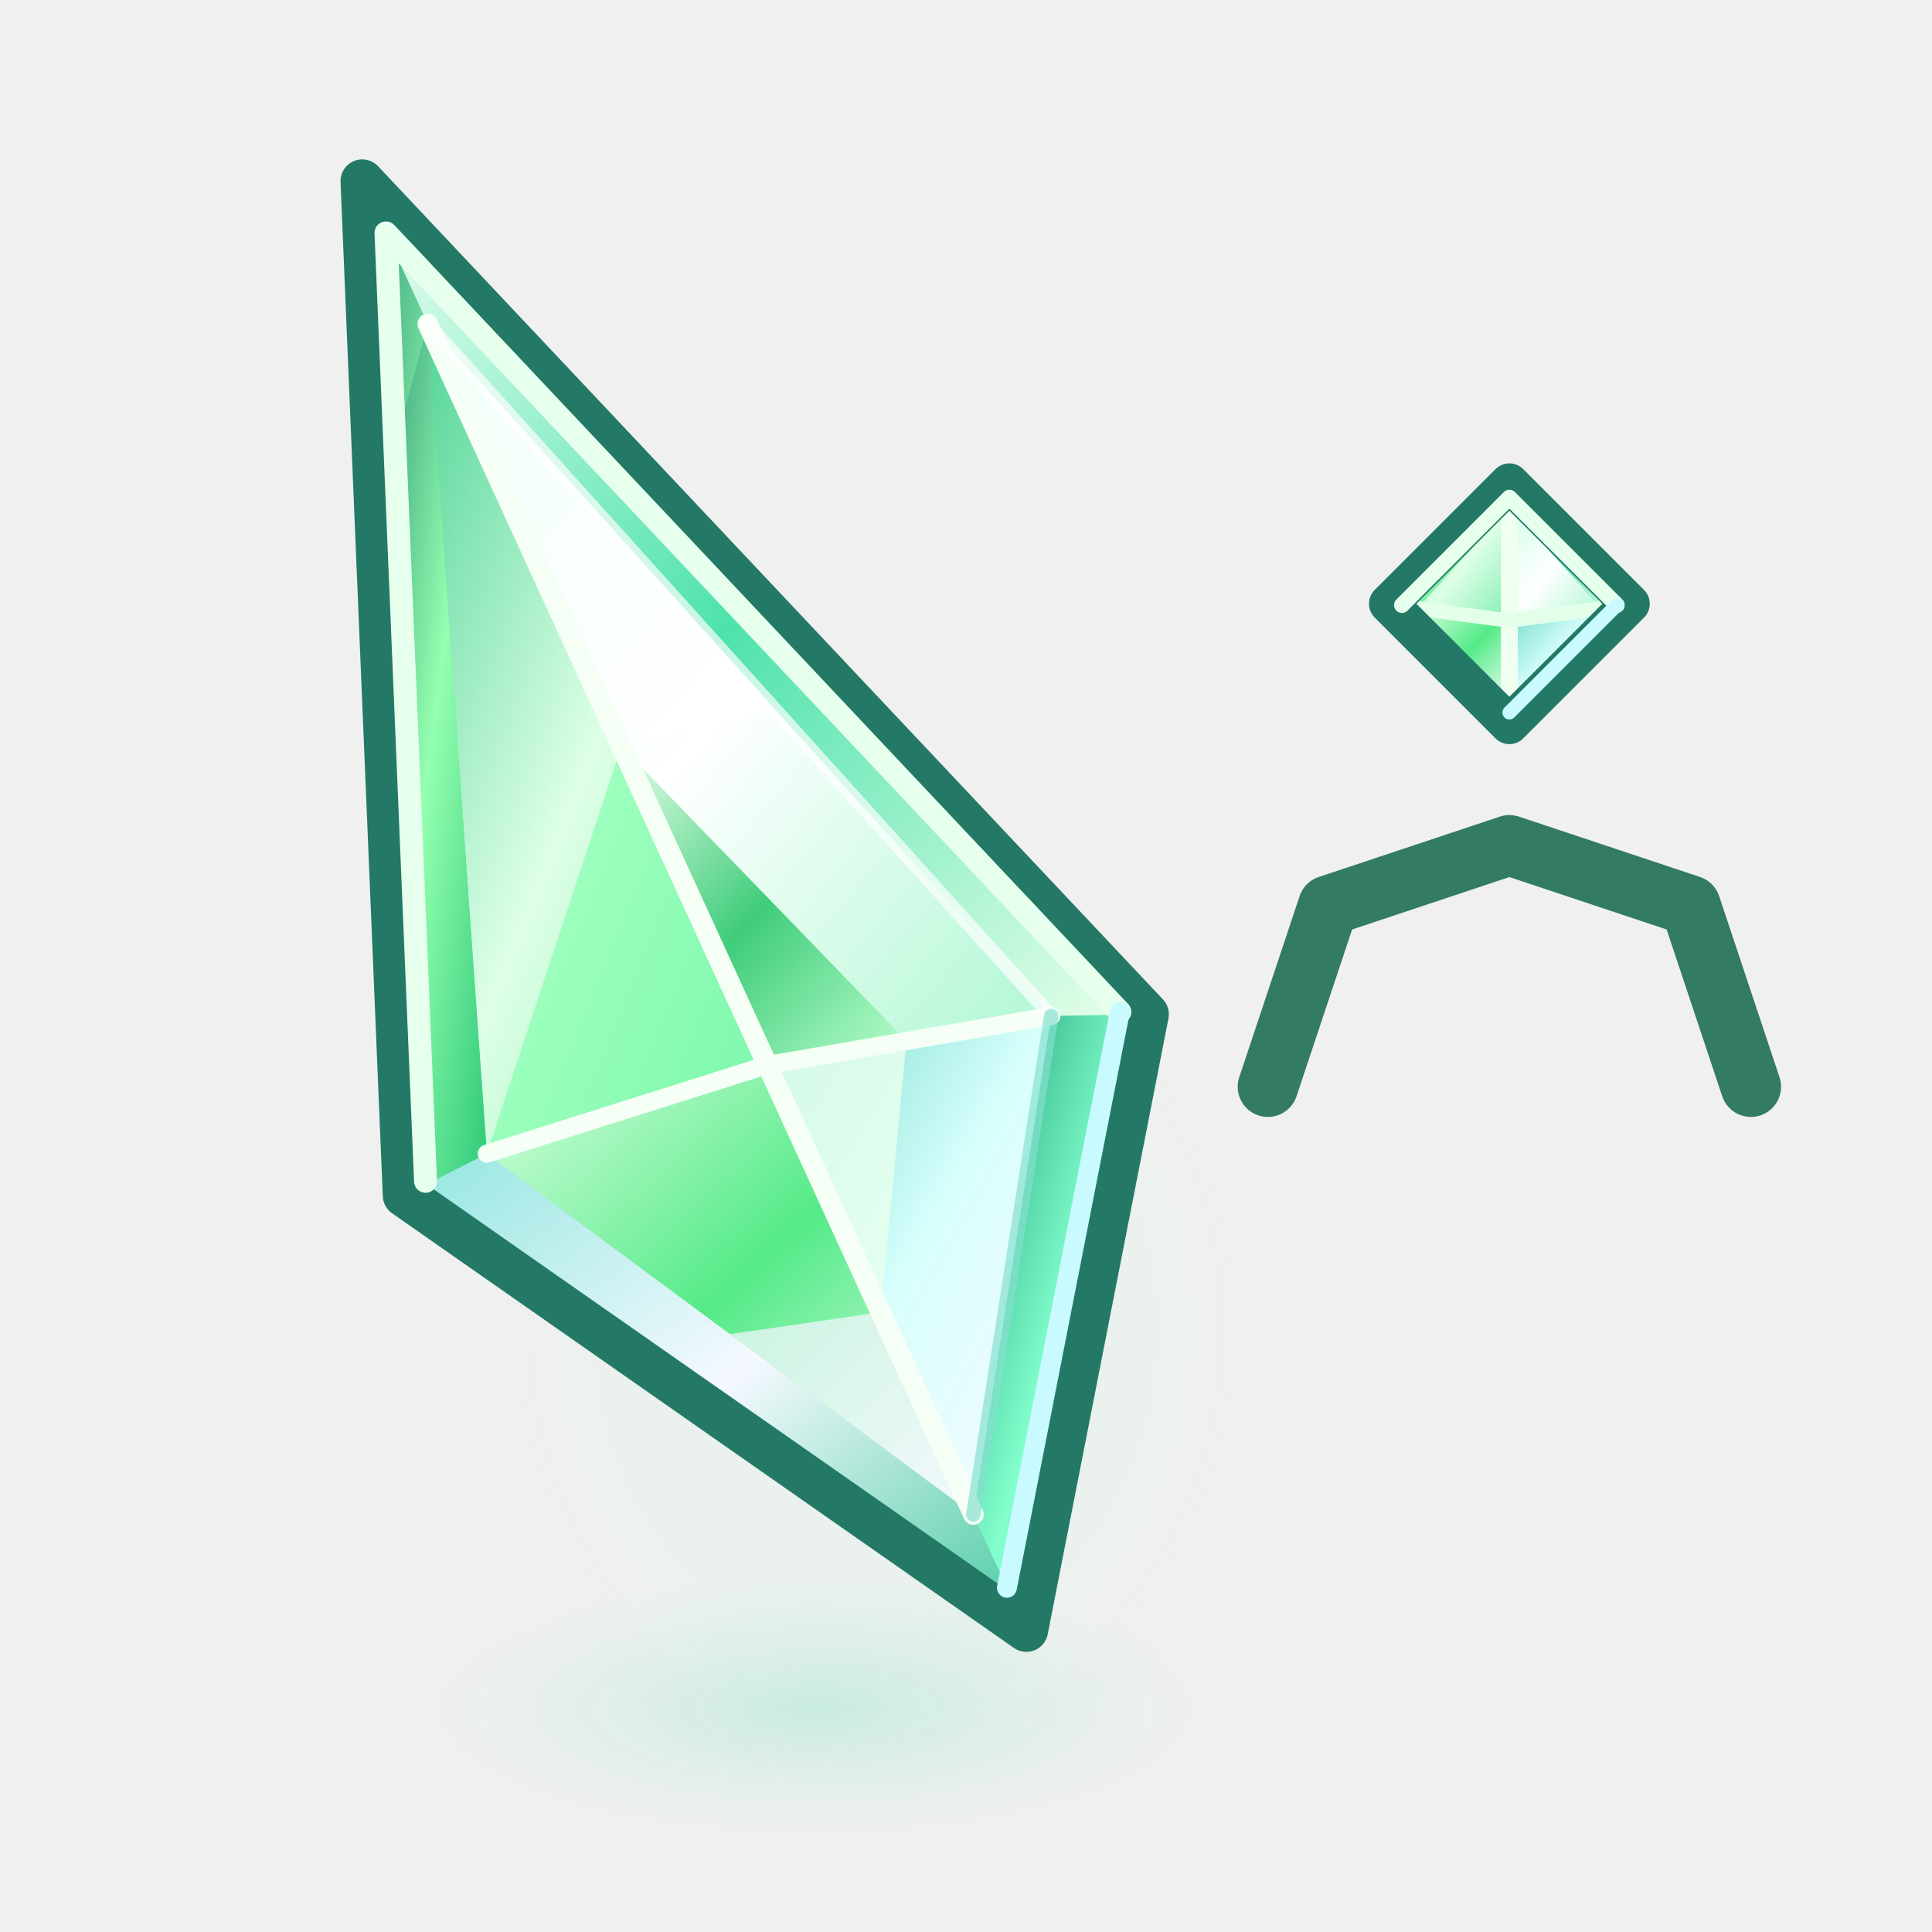
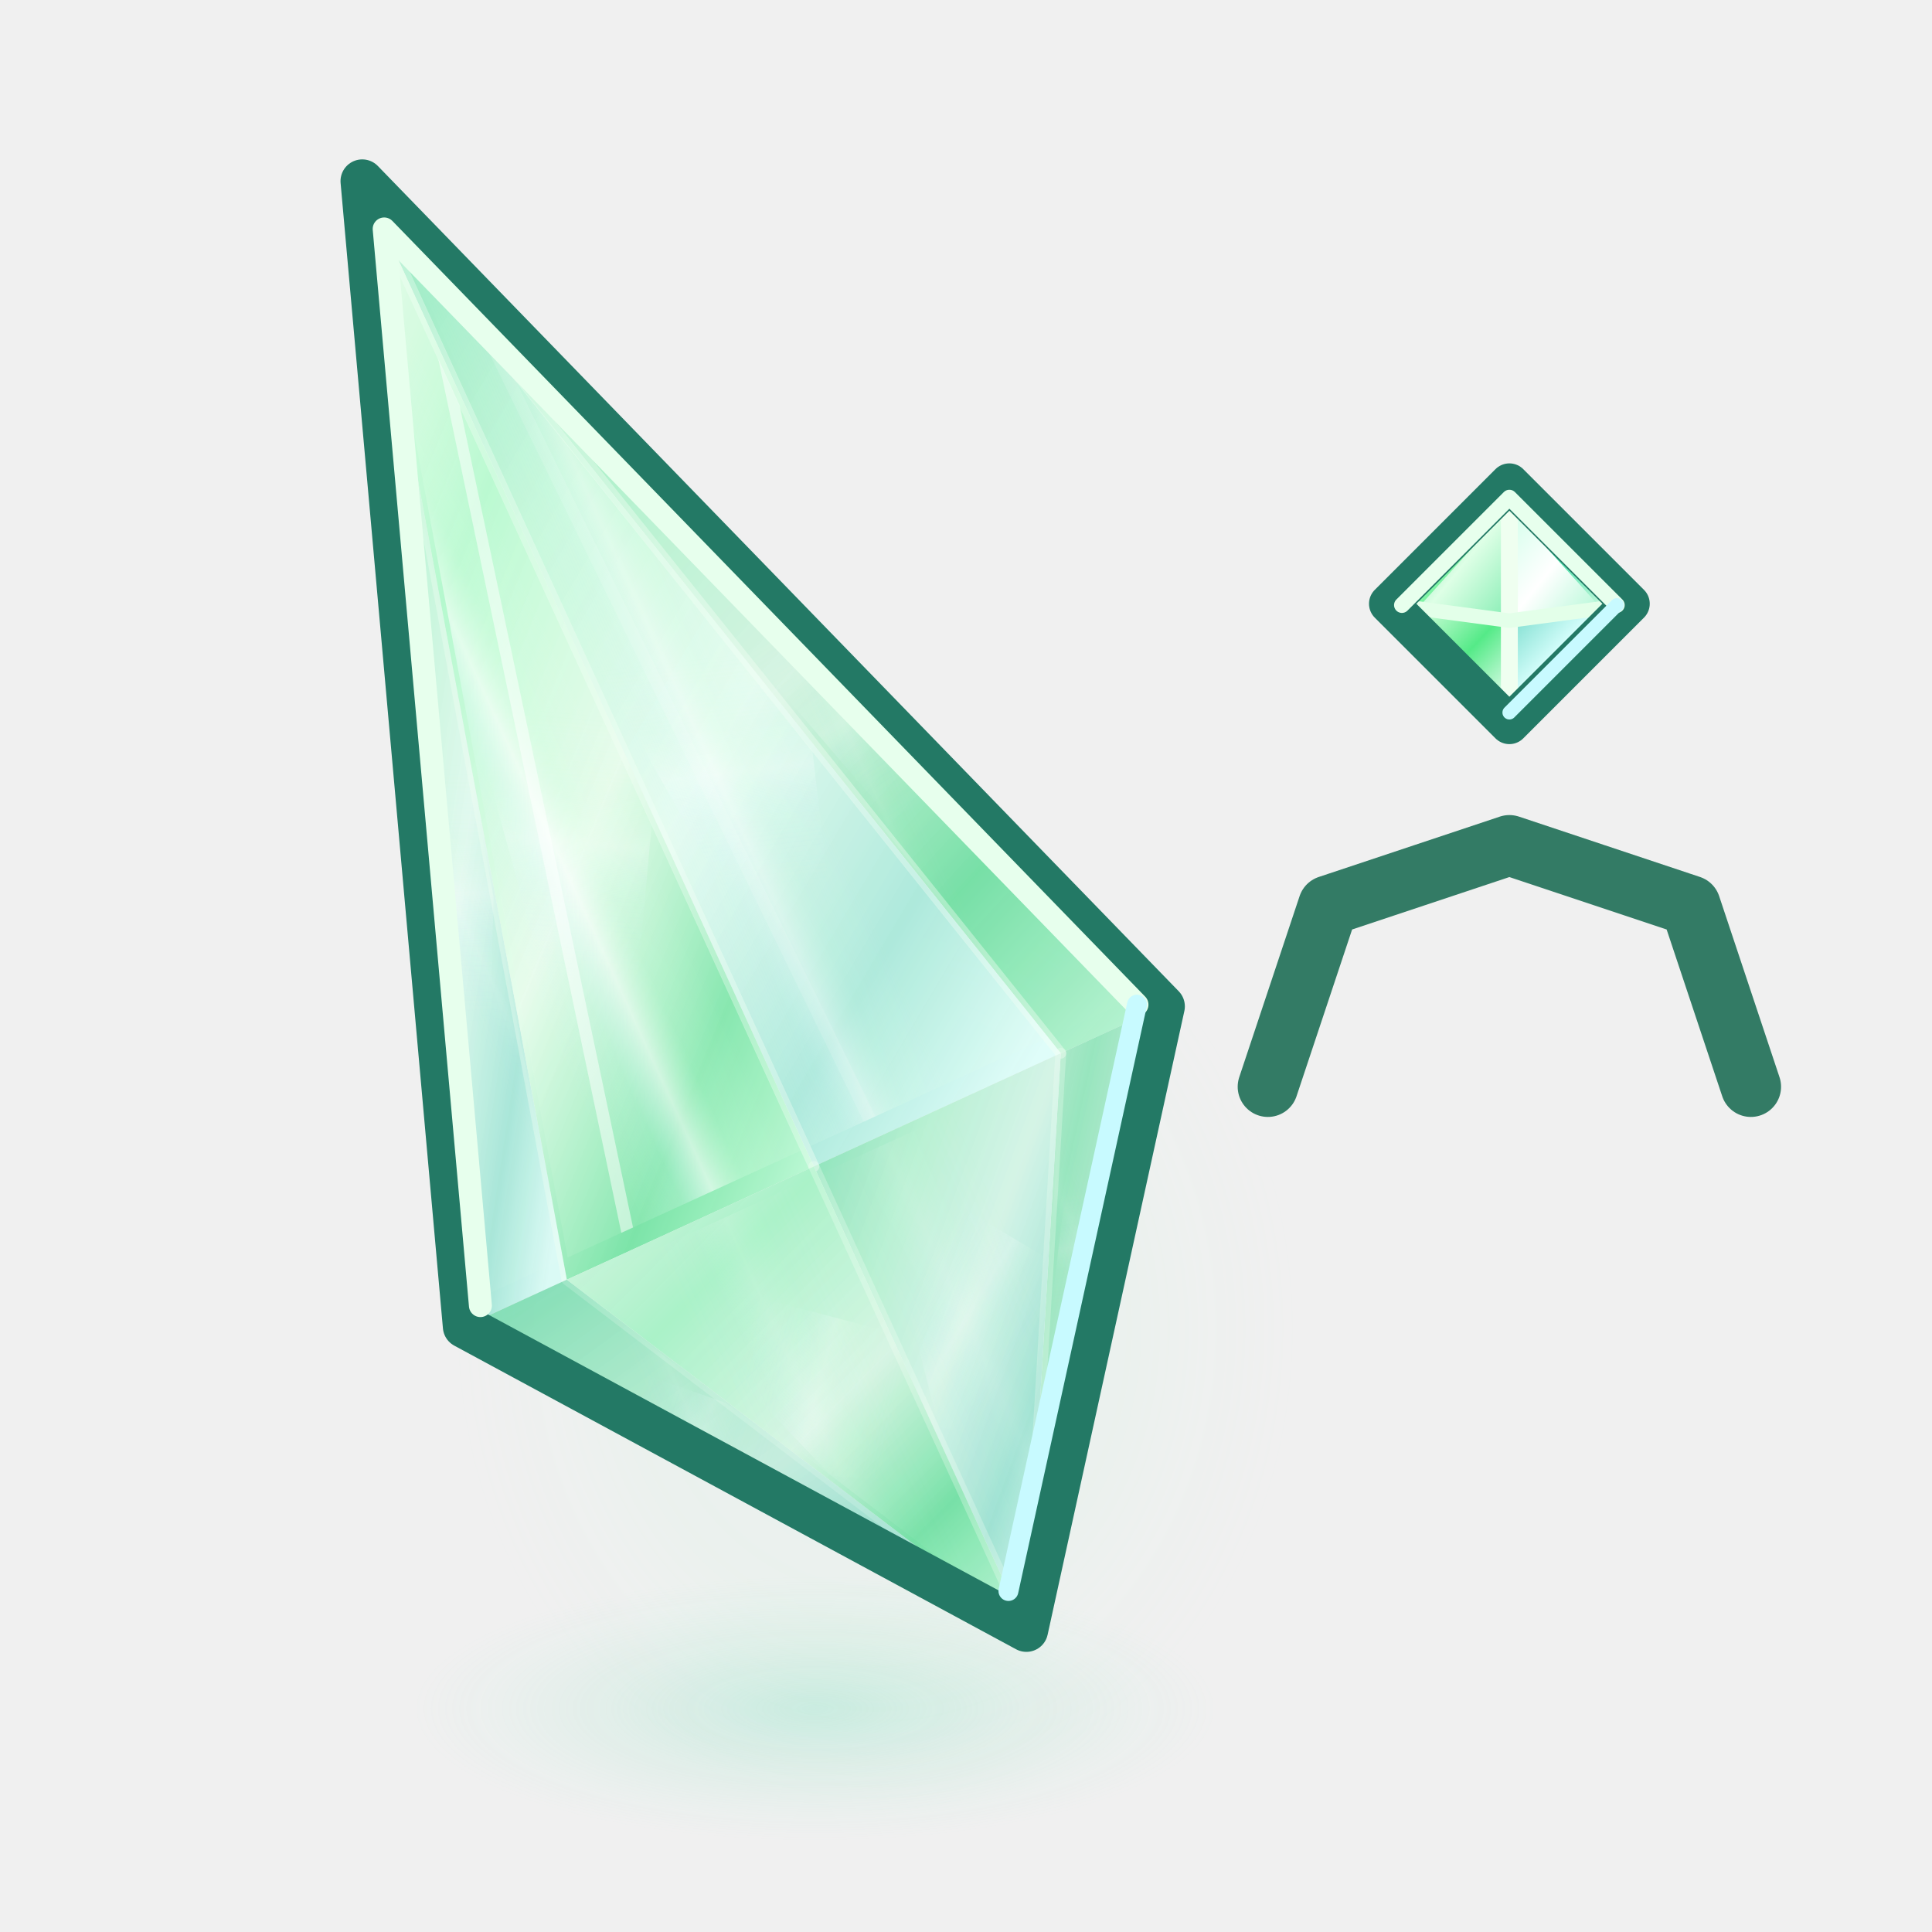
<svg xmlns="http://www.w3.org/2000/svg" width="32" height="32" viewBox="0 0 32 32">
  <defs>
    <linearGradient id="body" x1="0" y1="0" x2="1" y2="1">
      <stop stop-color="#e9fff2" />
      <stop offset=".55" stop-color="#a1faca" />
      <stop offset="1" stop-color="#d8fffe" />
    </linearGradient>
    <linearGradient id="crown" x1="0" y1="0" x2=".8" y2="1">
      <stop stop-color="#b9ffe7" />
      <stop offset=".40" stop-color="#f9fffa" />
      <stop offset=".70" stop-color="#eafff1" />
      <stop offset="1" stop-color="#7df2ab" />
    </linearGradient>
    <linearGradient id="left" x1="0" y1="0" x2="1" y2=".5">
      <stop stop-color="#32a67d" />
      <stop offset=".32" stop-color="#4edc8e" />
      <stop offset=".78" stop-color="#bbffcd" />
      <stop offset="1" stop-color="#e9ffeb" />
    </linearGradient>
    <linearGradient id="right" x1="0" y1="0" x2=".7" y2="1">
      <stop stop-color="#72f0b7" />
      <stop offset=".36" stop-color="#54cba3" />
      <stop offset=".7" stop-color="#d4ffee" />
      <stop offset="1" stop-color="#edf6ff" />
    </linearGradient>
    <linearGradient id="foot" x1="0" y1="0" x2="1" y2="1">
      <stop stop-color="#b1ffc4" />
      <stop offset=".48" stop-color="#51d98d" />
      <stop offset=".52" stop-color="#d8ffe1" />
      <stop offset="1" stop-color="#b4eaee" />
    </linearGradient>
    <linearGradient id="violet" x1="0" y1="0" x2="1" y2="1">
      <stop stop-color="#cbffdb" />
      <stop offset=".5" stop-color="#8ee0e4" />
      <stop offset="1" stop-color="#d0f3ff" />
    </linearGradient>
    <linearGradient id="inner" x1="0" y1="0" x2="1" y2="0">
      <stop stop-color="#34a688" stop-opacity=".7" />
      <stop offset=".5" stop-color="#e0ffe8" stop-opacity=".25" />
      <stop offset="1" stop-color="#fbfffb" stop-opacity=".8" />
    </linearGradient>
    <linearGradient id="refract" x1="0" y1="0" x2="1" y2="1">
      <stop stop-color="#f3fff4" />
      <stop offset=".46" stop-color="#c2ffdd" stop-opacity=".7" />
      <stop offset="1" stop-color="#baecf4" stop-opacity=".4" />
    </linearGradient>
    <linearGradient id="text" x1="0" y1="0" x2="1" y2="0">
      <stop stop-color="#76e7b0" />
      <stop offset=".48" stop-color="#f4fff5" />
      <stop offset="1" stop-color="#a6fff0" />
    </linearGradient>
    <radialGradient id="shadow">
      <stop stop-color="#57dbb1" stop-opacity=".25" />
      <stop offset=".55" stop-color="#6ce2b4" stop-opacity=".10" />
      <stop offset="1" stop-color="#8dedcd" stop-opacity="0" />
    </radialGradient>
    <radialGradient id="halo">
      <stop stop-color="#befffb" stop-opacity=".10" />
      <stop offset=".6" stop-color="#a7ffce" stop-opacity=".07" />
      <stop offset="1" stop-color="#d4ffea" stop-opacity="0" />
    </radialGradient>
    <linearGradient id="edgeIce" x1="0" y1="0" x2="1" y2="1">
      <stop offset="0.0" stop-color="#edfff4" />
      <stop offset="0.5" stop-color="#4ee2ac" />
      <stop offset="1.0" stop-color="#e9ffeb" />
    </linearGradient>
    <linearGradient id="edgeIndigo" x1="0" y1="0" x2="1" y2="1">
      <stop offset="0.0" stop-color="#179b72" />
      <stop offset="0.5" stop-color="#83ffcd" />
      <stop offset="1.0" stop-color="#66c0c6" />
    </linearGradient>
    <linearGradient id="edgeLilac" x1="0" y1="0" x2="1" y2="1">
      <stop offset="0.0" stop-color="#92e6e0" />
      <stop offset="0.5" stop-color="#f5f9ff" />
      <stop offset="1.0" stop-color="#47caa0" />
    </linearGradient>
    <linearGradient id="edgeBlue" x1="0" y1="0" x2="1" y2="1">
      <stop offset="0.0" stop-color="#2d9476" />
      <stop offset="0.5" stop-color="#94ffb0" />
      <stop offset="1.0" stop-color="#31ca7a" />
    </linearGradient>
    <linearGradient id="tableLight" x1="0" y1="0" x2="1" y2="1">
      <stop offset="0.0" stop-color="#d0ffe9" />
      <stop offset="0.5" stop-color="#ffffff" />
      <stop offset="1.0" stop-color="#acf7d2" />
    </linearGradient>
    <linearGradient id="tableBlue" x1="0" y1="0" x2="1" y2="1">
      <stop offset="0.0" stop-color="#52d597" />
      <stop offset="0.5" stop-color="#deffe6" />
      <stop offset="1.0" stop-color="#83edb2" />
    </linearGradient>
    <linearGradient id="tableIce" x1="0" y1="0" x2="1" y2="1">
      <stop offset="0.0" stop-color="#d8ffe0" />
      <stop offset="0.5" stop-color="#55ea88" />
      <stop offset="1.0" stop-color="#f1fff7" />
    </linearGradient>
    <linearGradient id="tableLilac" x1="0" y1="0" x2="1" y2="1">
      <stop offset="0.0" stop-color="#71d9c8" />
      <stop offset="0.5" stop-color="#d8fffd" />
      <stop offset="1.0" stop-color="#f7f9ff" />
    </linearGradient>
    <linearGradient id="reflectedBlue" x1="0" y1="0" x2="1" y2="1">
      <stop offset="0.0" stop-color="#e8ffea" />
      <stop offset="0.5" stop-color="#40cc7b" />
      <stop offset="1.0" stop-color="#bbffcd" />
    </linearGradient>
+     <linearGradient id="depthGlass" x1="0" y1="0" x2=".85" y2="1">
+       <stop stop-color="#38ae94" stop-opacity=".24" />
+       <stop offset=".4" stop-color="#80efaf" stop-opacity=".08" />
+       <stop offset=".72" stop-color="#71d6cc" stop-opacity=".27" />
+       <stop offset="1" stop-color="#d8f4ff" stop-opacity=".13" />
+     </linearGradient>
+     <linearGradient id="iceRefraction" x1="0" y1="0" x2="1" y2=".7">
+       <stop stop-color="#58df99" stop-opacity=".06" />
+       <stop offset=".35" stop-color="#94ffb4" stop-opacity=".36" />
+       <stop offset=".53" stop-color="#f3fff4" stop-opacity=".72" />
+       <stop offset=".65" stop-color="#65eb97" stop-opacity=".22" />
+       <stop offset="1" stop-color="#b9ffd4" stop-opacity="0" />
+     </linearGradient>
+     <linearGradient id="violetRefraction" x1="0" y1="1" x2="1" y2="0">
+       <stop stop-color="#62d5b4" stop-opacity="0" />
+       <stop offset=".35" stop-color="#a6e5ef" stop-opacity=".31" />
+       <stop offset=".52" stop-color="#eaf5ff" stop-opacity=".59" />
+       <stop offset=".7" stop-color="#8ff6b4" stop-opacity=".18" />
+       <stop offset="1" stop-color="#b5ffdb" stop-opacity="0" />
+     </linearGradient>
+     <linearGradient id="clearIce" x1="0" y1="0" x2="1" y2="1">
+       <stop stop-color="#effff0" stop-opacity=".98" />
+       <stop offset=".28" stop-color="#b2facd" stop-opacity=".94" />
+       <stop offset=".55" stop-color="#e7ffed" stop-opacity=".88" />
+       <stop offset=".78" stop-color="#78e5a7" stop-opacity=".96" />
+       <stop offset="1" stop-color="#d1ffe2" stop-opacity=".98" />
+     </linearGradient>
+     <linearGradient id="clearLilac" x1="0" y1="0" x2="1" y2=".85">
+       <stop stop-color="#88e6b9" stop-opacity=".98" />
+       <stop offset=".32" stop-color="#c5fada" stop-opacity=".94" />
+       <stop offset=".58" stop-color="#e8fff4" stop-opacity=".90" />
+       <stop offset=".82" stop-color="#a9e9db" stop-opacity=".96" />
+       <stop offset="1" stop-color="#e3fffb" stop-opacity=".98" />
+     </linearGradient>
  </defs>
  <ellipse cx="13.5" cy="28.3" rx="6.7" ry="2.2" fill="url(#shadow)" stroke="none" stroke-width="0" stroke-linejoin="round" stroke-linecap="round" />
  <ellipse cx="14.5" cy="22" rx="7" ry="8" fill="url(#halo)" stroke="none" stroke-width="0" stroke-linejoin="round" stroke-linecap="round" />
-   <polygon points="6,3 19,16.8 17,27 6.7,19.8" fill="url(#body)" stroke="none" stroke-width="0.7" stroke-linejoin="round" stroke-linecap="round" />
-   <polygon points="6,3 19,16.8 12.71,17.64" fill="url(#crown)" stroke="none" stroke-width="0.7" stroke-linejoin="round" stroke-linecap="round" />
-   <polygon points="19,16.8 17,27 12.71,17.64" fill="url(#right)" stroke="none" stroke-width="0.7" stroke-linejoin="round" stroke-linecap="round" />
-   <polygon points="17,27 6.7,19.8 12.71,17.64" fill="url(#foot)" stroke="none" stroke-width="0.7" stroke-linejoin="round" stroke-linecap="round" />
-   <polygon points="6.7,19.8 6,3 12.71,17.64" fill="url(#left)" stroke="none" stroke-width="0.7" stroke-linejoin="round" stroke-linecap="round" />
-   <polygon points="6,3 19,16.8 17.411,16.829 7.085,5.366" fill="url(#edgeIce)" stroke="none" stroke-width="0.7" stroke-linejoin="round" stroke-linecap="round" />
-   <polygon points="19,16.8 17,27 16.122,25.085 17.411,16.829" fill="url(#edgeIndigo)" stroke="none" stroke-width="0.7" stroke-linejoin="round" stroke-linecap="round" />
-   <polygon points="17,27 6.7,19.8 8.063,19.109 16.122,25.085" fill="url(#edgeLilac)" stroke="none" stroke-width="0.7" stroke-linejoin="round" stroke-linecap="round" />
-   <polygon points="6.7,19.8 6,3 7.085,5.366 8.063,19.109" fill="url(#edgeBlue)" stroke="none" stroke-width="0.7" stroke-linejoin="round" stroke-linecap="round" />
-   <polygon points="7.085,5.366 17.411,16.829 12.71,17.64" fill="url(#tableLight)" stroke="none" stroke-width="0.7" stroke-linejoin="round" stroke-linecap="round" />
-   <polygon points="7.085,5.366 12.71,17.64 8.063,19.109" fill="url(#tableBlue)" stroke="none" stroke-width="0.7" stroke-linejoin="round" stroke-linecap="round" />
-   <polygon points="8.063,19.109 12.71,17.64 16.122,25.085" fill="url(#tableIce)" stroke="none" stroke-width="0.7" stroke-linejoin="round" stroke-linecap="round" />
-   <polygon points="17.411,16.829 16.122,25.085 12.71,17.64" fill="url(#tableLilac)" stroke="none" stroke-width="0.7" stroke-linejoin="round" stroke-linecap="round" />
-   <polygon points="7.085,5.366 10.291,12.362 12.867,11.785" fill="#ffffff" fill-opacity="0.69" stroke="none" stroke-width="0.7" stroke-linejoin="round" stroke-linecap="round" />
-   <polygon points="10.291,12.362 15.014,17.242 12.71,17.64" fill="url(#reflectedBlue)" stroke="none" stroke-width="0.7" stroke-linejoin="round" stroke-linecap="round" />
-   <polygon points="8.063,19.109 10.291,12.362 12.71,17.64" fill="#72ffa4" fill-opacity="0.569" stroke="none" stroke-width="0.7" stroke-linejoin="round" stroke-linecap="round" />
-   <polygon points="12.71,17.64 15.014,17.242 14.587,21.735" fill="#e6ffed" fill-opacity="0.851" stroke="none" stroke-width="0.7" stroke-linejoin="round" stroke-linecap="round" />
-   <polygon points="16.122,25.085 14.587,21.735 12.093,22.097" fill="#f4f6ff" fill-opacity="0.729" stroke="none" stroke-width="0.7" stroke-linejoin="round" stroke-linecap="round" />
-   <polygon points="6.231,8.544 6.574,16.776 8.063,19.109 7.085,5.366" fill="url(#edgeBlue)" stroke="none" stroke-width="0.7" stroke-linejoin="round" stroke-linecap="round" />
-   <polyline points="7.085,5.366 12.71,17.64 16.122,25.085" fill="none" stroke="#f5fff6" stroke-width="0.34" stroke-linejoin="round" stroke-linecap="round" />
-   <polyline points="8.063,19.109 12.71,17.64 17.411,16.829" fill="none" stroke="#f5fff6" stroke-width="0.3" stroke-linejoin="round" stroke-linecap="round" />
-   <polyline points="7.085,5.366 17.411,16.829" fill="none" stroke="#ffffff" stroke-opacity="0.69" stroke-width="0.23" stroke-linejoin="round" stroke-linecap="round" />
-   <polyline points="17.411,16.829 16.122,25.085" fill="none" stroke="#84dfcf" stroke-opacity="0.69" stroke-width="0.24" stroke-linejoin="round" stroke-linecap="round" />
-   <polyline points="6,3 19,16.8 17,27 6.7,19.8 6,3" fill="none" stroke="#237965" stroke-width="0.72" stroke-linejoin="round" stroke-linecap="round" />
-   <polyline points="7.048,19.566 6.393,3.858 18.548,16.761" fill="none" stroke="#e7ffed" stroke-width="0.38" stroke-linejoin="round" stroke-linecap="round" />
-   <polyline points="18.548,16.761 16.678,26.298" fill="none" stroke="#c8faff" stroke-width="0.33" stroke-linejoin="round" stroke-linecap="round" />
+   <polygon points="6,3 19.265,16.669 17.57,17.445" fill="url(#clearIce)" stroke="none" stroke-width="0.7" stroke-linejoin="round" stroke-linecap="round" />
+   <polygon points="6,3 19.265,16.669 17.57,17.445" fill="#34a788" fill-opacity="0.098" stroke="none" stroke-width="0.7" stroke-linejoin="round" stroke-linecap="round" />
+   <polygon points="6.455,3.515 18.991,16.432 17.389,17.166" fill="#effff0" fill-opacity="0.024" stroke="none" stroke-width="0.7" stroke-linejoin="round" stroke-linecap="round" />
+   <defs>
+     <linearGradient id="sheen5" gradientUnits="userSpaceOnUse" x1="13.019" y1="10.249" x2="15.038" y2="13.569">
+       <stop stop-color="#e4ffeb" stop-opacity="0" />
+       <stop offset=".3" stop-color="#d6ffe3" stop-opacity="0.064" />
+       <stop offset=".5" stop-color="#ffffff" stop-opacity="0.212" />
+       <stop offset=".7" stop-color="#dcf9ff" stop-opacity="0.053" />
+       <stop offset="1" stop-color="#dcf9ff" stop-opacity="0" />
+     </linearGradient>
+   </defs>
+   <polygon points="10.216,7.391 14.603,11.911 17.71,17.019 11.048,9.249" fill="url(#sheen5)" />
+   <defs>
+     <linearGradient id="sheen6" gradientUnits="userSpaceOnUse" x1="14.567" y1="11.928" x2="13.526" y2="12.405">
+       <stop stop-color="#e4ffeb" stop-opacity="0" />
+       <stop offset=".3" stop-color="#d6ffe3" stop-opacity="0.024" />
+       <stop offset=".5" stop-color="#ffffff" stop-opacity="0.081" />
+       <stop offset=".7" stop-color="#dcf9ff" stop-opacity="0.02" />
+       <stop offset="1" stop-color="#dcf9ff" stop-opacity="0" />
+     </linearGradient>
+   </defs>
+   <polygon points="6.455,3.515 18.991,16.432 17.389,17.166" fill="url(#sheen6)" />
+   <polyline points="6,3 19.265,16.669" fill="none" stroke="#f4fff5" stroke-opacity="0.286" stroke-width="0.18" stroke-linejoin="round" stroke-linecap="round" />
+   <polyline points="11.473,8.686 14.482,11.786" fill="none" stroke="#9bffc3" stroke-opacity="0" stroke-width="0.8" stroke-linejoin="round" stroke-linecap="round" />
+   <polyline points="11.473,8.686 14.482,11.786" fill="none" stroke="#ffffff" stroke-opacity="0" stroke-width="0.29" stroke-linejoin="round" stroke-linecap="round" />
+   <polygon points="17,27 19.265,16.669 17.57,17.445" fill="url(#clearIce)" stroke="none" stroke-width="0.7" stroke-linejoin="round" stroke-linecap="round" />
+   <polygon points="17,27 19.265,16.669 17.57,17.445" fill="#34a788" fill-opacity="0.231" stroke="none" stroke-width="0.7" stroke-linejoin="round" stroke-linecap="round" />
+   <polygon points="17.052,26.635 19.192,16.872 17.591,17.606" fill="#effff0" fill-opacity="0" stroke="none" stroke-width="0.7" stroke-linejoin="round" stroke-linecap="round" />
+   <defs>
+     <linearGradient id="sheen13" gradientUnits="userSpaceOnUse" x1="18.189" y1="21.53" x2="17.844" y2="19.69">
+       <stop stop-color="#e4ffeb" stop-opacity="0" />
+       <stop offset=".3" stop-color="#d6ffe3" stop-opacity="0.041" />
+       <stop offset=".5" stop-color="#ffffff" stop-opacity="0.137" />
+       <stop offset=".7" stop-color="#dcf9ff" stop-opacity="0.034" />
+       <stop offset="1" stop-color="#dcf9ff" stop-opacity="0" />
+     </linearGradient>
+   </defs>
+   <polygon points="17.694,23.706 18.443,20.289 17.911,17.459 17.278,22.843" fill="url(#sheen13)" />
+   <defs>
+     <linearGradient id="sheen14" gradientUnits="userSpaceOnUse" x1="18.407" y1="20.306" x2="17.366" y2="20.783">
+       <stop stop-color="#e4ffeb" stop-opacity="0" />
+       <stop offset=".3" stop-color="#d6ffe3" stop-opacity="0.024" />
+       <stop offset=".5" stop-color="#ffffff" stop-opacity="0.08" />
+       <stop offset=".7" stop-color="#dcf9ff" stop-opacity="0.02" />
+       <stop offset="1" stop-color="#dcf9ff" stop-opacity="0" />
+     </linearGradient>
+   </defs>
+   <polygon points="17.052,26.635 19.192,16.872 17.591,17.606" fill="url(#sheen14)" />
+   <polyline points="17,27 19.265,16.669" fill="none" stroke="#f4fff5" stroke-opacity="0.157" stroke-width="0.18" stroke-linejoin="round" stroke-linecap="round" />
+   <polyline points="17.909,22.727 18.422,20.384" fill="none" stroke="#9bffc3" stroke-opacity="0" stroke-width="0.8" stroke-linejoin="round" stroke-linecap="round" />
+   <polyline points="17.909,22.727 18.422,20.384" fill="none" stroke="#ffffff" stroke-opacity="0" stroke-width="0.29" stroke-linejoin="round" stroke-linecap="round" />
+   <polygon points="6,3 9.389,21.195 7.695,21.971" fill="url(#clearLilac)" stroke="none" stroke-width="0.7" stroke-linejoin="round" stroke-linecap="round" />
+   <polygon points="6,3 9.389,21.195 7.695,21.971" fill="#34a788" fill-opacity="0.047" stroke="none" stroke-width="0.7" stroke-linejoin="round" stroke-linecap="round" />
+   <polygon points="6.093,3.681 9.296,20.875 7.695,21.609" fill="#effff0" fill-opacity="0.051" stroke="none" stroke-width="0.7" stroke-linejoin="round" stroke-linecap="round" />
+   <defs>
+     <linearGradient id="sheen21" gradientUnits="userSpaceOnUse" x1="7.785" y1="12.648" x2="7.681" y2="16.941">
+       <stop stop-color="#e4ffeb" stop-opacity="0" />
+       <stop offset=".3" stop-color="#d6ffe3" stop-opacity="0.074" />
+       <stop offset=".5" stop-color="#ffffff" stop-opacity="0.247" />
+       <stop offset=".7" stop-color="#dcf9ff" stop-opacity="0.062" />
+       <stop offset="1" stop-color="#dcf9ff" stop-opacity="0" />
+     </linearGradient>
+   </defs>
+   <polygon points="7.054,8.84 8.175,14.857 8.015,21.462 6.766,11.211" fill="url(#sheen21)" />
+   <defs>
+     <linearGradient id="sheen22" gradientUnits="userSpaceOnUse" x1="8.139" y1="14.874" x2="7.098" y2="15.351">
+       <stop stop-color="#e4ffeb" stop-opacity="0" />
+       <stop offset=".3" stop-color="#d6ffe3" stop-opacity="0.03" />
+       <stop offset=".5" stop-color="#ffffff" stop-opacity="0.101" />
+       <stop offset=".7" stop-color="#dcf9ff" stop-opacity="0.025" />
+       <stop offset="1" stop-color="#dcf9ff" stop-opacity="0" />
+     </linearGradient>
+   </defs>
+   <polygon points="6.093,3.681 9.296,20.875 7.695,21.609" fill="url(#sheen22)" />
+   <polyline points="6,3 9.389,21.195" fill="none" stroke="#f4fff5" stroke-opacity="0.341" stroke-width="0.18" stroke-linejoin="round" stroke-linecap="round" />
+   <polyline points="7.375,10.565 8.144,14.691" fill="none" stroke="#9bffc3" stroke-opacity="0" stroke-width="0.8" stroke-linejoin="round" stroke-linecap="round" />
+   <polyline points="7.375,10.565 8.144,14.691" fill="none" stroke="#ffffff" stroke-opacity="0" stroke-width="0.29" stroke-linejoin="round" stroke-linecap="round" />
+   <polygon points="17,27 9.389,21.195 7.695,21.971" fill="url(#clearLilac)" stroke="none" stroke-width="0.7" stroke-linejoin="round" stroke-linecap="round" />
+   <polygon points="17,27 9.389,21.195 7.695,21.971" fill="#34a788" fill-opacity="0.184" stroke="none" stroke-width="0.7" stroke-linejoin="round" stroke-linecap="round" />
+   <polygon points="16.69,26.801 9.498,21.316 7.897,22.049" fill="#effff0" fill-opacity="0.004" stroke="none" stroke-width="0.7" stroke-linejoin="round" stroke-linecap="round" />
+   <defs>
+     <linearGradient id="sheen29" gradientUnits="userSpaceOnUse" x1="12.956" y1="23.928" x2="10.487" y2="23.062">
+       <stop stop-color="#e4ffeb" stop-opacity="0" />
+       <stop offset=".3" stop-color="#d6ffe3" stop-opacity="0.049" />
+       <stop offset=".5" stop-color="#ffffff" stop-opacity="0.163" />
+       <stop offset=".7" stop-color="#dcf9ff" stop-opacity="0.041" />
+       <stop offset="1" stop-color="#dcf9ff" stop-opacity="0" />
+     </linearGradient>
+   </defs>
+   <polygon points="14.532,25.156 12.015,23.235 8.217,21.902 12.997,24.805" fill="url(#sheen29)" />
+   <defs>
+     <linearGradient id="sheen30" gradientUnits="userSpaceOnUse" x1="11.979" y1="23.252" x2="10.938" y2="23.729">
+       <stop stop-color="#e4ffeb" stop-opacity="0" />
+       <stop offset=".3" stop-color="#d6ffe3" stop-opacity="0.024" />
+       <stop offset=".5" stop-color="#ffffff" stop-opacity="0.08" />
+       <stop offset=".7" stop-color="#dcf9ff" stop-opacity="0.02" />
+       <stop offset="1" stop-color="#dcf9ff" stop-opacity="0" />
+     </linearGradient>
+   </defs>
+   <polygon points="16.69,26.801 9.498,21.316 7.897,22.049" fill="url(#sheen30)" />
+   <polyline points="17,27 9.389,21.195" fill="none" stroke="#f4fff5" stroke-opacity="0.2" stroke-width="0.18" stroke-linejoin="round" stroke-linecap="round" />
+   <polyline points="13.811,24.605 12.085,23.289" fill="none" stroke="#9bffc3" stroke-opacity="0" stroke-width="0.8" stroke-linejoin="round" stroke-linecap="round" />
+   <polyline points="13.811,24.605 12.085,23.289" fill="none" stroke="#ffffff" stroke-opacity="0" stroke-width="0.29" stroke-linejoin="round" stroke-linecap="round" />
+   <polygon points="6,3 17.57,17.445 13.48,19.32" fill="url(#clearLilac)" stroke="none" stroke-width="0.7" stroke-linejoin="round" stroke-linecap="round" />
+   <polygon points="6,3 17.57,17.445 13.48,19.32" fill="#34a788" fill-opacity="0.016" stroke="none" stroke-width="0.7" stroke-linejoin="round" stroke-linecap="round" />
+   <polygon points="6.349,3.564 17.283,17.215 13.418,18.986" fill="#effff0" fill-opacity="0.086" stroke="none" stroke-width="0.7" stroke-linejoin="round" stroke-linecap="round" />
+   <defs>
+     <linearGradient id="sheen37" gradientUnits="userSpaceOnUse" x1="12.116" y1="10.756" x2="12.593" y2="14.782">
+       <stop stop-color="#e4ffeb" stop-opacity="0" />
+       <stop offset=".3" stop-color="#d6ffe3" stop-opacity="0.071" />
+       <stop offset=".5" stop-color="#ffffff" stop-opacity="0.238" />
+       <stop offset=".7" stop-color="#dcf9ff" stop-opacity="0.06" />
+       <stop offset="1" stop-color="#dcf9ff" stop-opacity="0" />
+     </linearGradient>
+   </defs>
+   <polygon points="9.63,7.659 13.456,12.437 14.191,18.632 9.318,10.041" fill="url(#sheen37)" />
+   <defs>
+     <linearGradient id="sheen38" gradientUnits="userSpaceOnUse" x1="13.248" y1="12.533" x2="10.735" y2="13.684">
+       <stop stop-color="#e4ffeb" stop-opacity="0" />
+       <stop offset=".3" stop-color="#d6ffe3" stop-opacity="0.097" />
+       <stop offset=".5" stop-color="#ffffff" stop-opacity="0.325" />
+       <stop offset=".7" stop-color="#dcf9ff" stop-opacity="0.081" />
+       <stop offset="1" stop-color="#dcf9ff" stop-opacity="0" />
+     </linearGradient>
+   </defs>
+   <polygon points="6.349,3.564 17.283,17.215 13.418,18.986" fill="url(#sheen38)" />
+   <polygon points="7.989,5.612 8.536,6.294 14.5,18.49 14.307,18.579" fill="#ffffff" fill-opacity="0.122" stroke="none" stroke-width="0.7" stroke-linejoin="round" stroke-linecap="round" />
+   <polyline points="6,3 17.57,17.445" fill="none" stroke="#f4fff5" stroke-opacity="0.392" stroke-width="0.18" stroke-linejoin="round" stroke-linecap="round" />
+   <polyline points="11.179,9.594 13.803,12.87" fill="none" stroke="#9bffc3" stroke-opacity="0" stroke-width="0.8" stroke-linejoin="round" stroke-linecap="round" />
+   <polyline points="11.179,9.594 13.803,12.87" fill="none" stroke="#ffffff" stroke-opacity="0" stroke-width="0.29" stroke-linejoin="round" stroke-linecap="round" />
+   <polygon points="17,27 17.57,17.445 13.48,19.32" fill="url(#clearLilac)" stroke="none" stroke-width="0.7" stroke-linejoin="round" stroke-linecap="round" />
+   <polygon points="17,27 17.57,17.445 13.48,19.32" fill="#34a788" fill-opacity="0.106" stroke="none" stroke-width="0.7" stroke-linejoin="round" stroke-linecap="round" />
+   <polygon points="16.946,26.684 17.485,17.655 13.62,19.426" fill="#effff0" fill-opacity="0.02" stroke="none" stroke-width="0.7" stroke-linejoin="round" stroke-linecap="round" />
+   <defs>
+     <linearGradient id="sheen46" gradientUnits="userSpaceOnUse" x1="17.235" y1="21.924" x2="15.347" y2="20.791">
+       <stop stop-color="#e4ffeb" stop-opacity="0" />
+       <stop offset=".3" stop-color="#d6ffe3" stop-opacity="0.056" />
+       <stop offset=".5" stop-color="#ffffff" stop-opacity="0.187" />
+       <stop offset=".7" stop-color="#dcf9ff" stop-opacity="0.047" />
+       <stop offset="1" stop-color="#dcf9ff" stop-opacity="0" />
+     </linearGradient>
+   </defs>
+   <polygon points="17.108,23.975 17.296,20.815 14.393,19.072 15.549,23.636" fill="url(#sheen46)" />
+   <defs>
+     <linearGradient id="sheen47" gradientUnits="userSpaceOnUse" x1="17.088" y1="20.911" x2="14.575" y2="22.062">
+       <stop stop-color="#e4ffeb" stop-opacity="0" />
+       <stop offset=".3" stop-color="#d6ffe3" stop-opacity="0.029" />
+       <stop offset=".5" stop-color="#ffffff" stop-opacity="0.097" />
+       <stop offset=".7" stop-color="#dcf9ff" stop-opacity="0.024" />
+       <stop offset="1" stop-color="#dcf9ff" stop-opacity="0" />
+     </linearGradient>
+   </defs>
+   <polygon points="16.946,26.684 17.485,17.655 13.62,19.426" fill="url(#sheen47)" />
+   <polyline points="17,27 17.57,17.445" fill="none" stroke="#f4fff5" stroke-opacity="0.275" stroke-width="0.18" stroke-linejoin="round" stroke-linecap="round" />
+   <polyline points="17.184,22.696 17.313,20.529" fill="none" stroke="#9bffc3" stroke-opacity="0" stroke-width="0.8" stroke-linejoin="round" stroke-linecap="round" />
+   <polyline points="17.184,22.696 17.313,20.529" fill="none" stroke="#ffffff" stroke-opacity="0" stroke-width="0.29" stroke-linejoin="round" stroke-linecap="round" />
+   <polygon points="6,3 13.48,19.32 9.389,21.195" fill="url(#clearIce)" stroke="none" stroke-width="0.7" stroke-linejoin="round" stroke-linecap="round" />
+   <polygon points="6,3 13.48,19.32 9.389,21.195" fill="#34a788" fill-opacity="0.004" stroke="none" stroke-width="0.7" stroke-linejoin="round" stroke-linecap="round" />
+   <polygon points="6.199,3.633 13.268,19.055 9.402,20.827" fill="#effff0" fill-opacity="0.106" stroke="none" stroke-width="0.7" stroke-linejoin="round" stroke-linecap="round" />
+   <defs>
+     <linearGradient id="sheen54" gradientUnits="userSpaceOnUse" x1="9.929" y1="11.758" x2="9.527" y2="16.188">
+       <stop stop-color="#e4ffeb" stop-opacity="0" />
+       <stop offset=".3" stop-color="#d6ffe3" stop-opacity="0.074" />
+       <stop offset=".5" stop-color="#ffffff" stop-opacity="0.247" />
+       <stop offset=".7" stop-color="#dcf9ff" stop-opacity="0.062" />
+       <stop offset="1" stop-color="#dcf9ff" stop-opacity="0" />
+     </linearGradient>
+   </defs>
+   <polygon points="8.32,8.259 10.794,13.657 10.175,20.473 7.545,10.854" fill="url(#sheen54)" />
+   <defs>
+     <linearGradient id="sheen55" gradientUnits="userSpaceOnUse" x1="10.585" y1="13.753" x2="8.073" y2="14.905">
+       <stop stop-color="#e4ffeb" stop-opacity="0" />
+       <stop offset=".3" stop-color="#d6ffe3" stop-opacity="0.163" />
+       <stop offset=".5" stop-color="#ffffff" stop-opacity="0.544" />
+       <stop offset=".7" stop-color="#dcf9ff" stop-opacity="0.136" />
+       <stop offset="1" stop-color="#dcf9ff" stop-opacity="0" />
+     </linearGradient>
+   </defs>
+   <polygon points="6.199,3.633 13.268,19.055 9.402,20.827" fill="url(#sheen55)" />
+   <polygon points="7.26,5.946 7.613,6.717 10.485,20.331 10.291,20.419" fill="#ffffff" fill-opacity="0.506" stroke="none" stroke-width="0.7" stroke-linejoin="round" stroke-linecap="round" />
+   <polyline points="6,3 13.48,19.32" fill="none" stroke="#f4fff5" stroke-opacity="0.412" stroke-width="0.18" stroke-linejoin="round" stroke-linecap="round" />
+   <polyline points="9.322,10.445 11.018,14.146" fill="none" stroke="#9bffc3" stroke-opacity="0" stroke-width="0.8" stroke-linejoin="round" stroke-linecap="round" />
+   <polyline points="9.322,10.445 11.018,14.146" fill="none" stroke="#ffffff" stroke-opacity="0" stroke-width="0.29" stroke-linejoin="round" stroke-linecap="round" />
+   <polygon points="17,27 13.48,19.32 9.389,21.195" fill="url(#clearIce)" stroke="none" stroke-width="0.7" stroke-linejoin="round" stroke-linecap="round" />
+   <polygon points="17,27 13.48,19.32 9.389,21.195" fill="#34a788" fill-opacity="0.09" stroke="none" stroke-width="0.7" stroke-linejoin="round" stroke-linecap="round" />
+   <polygon points="16.796,26.753 13.47,19.495 9.604,21.267" fill="#effff0" fill-opacity="0.024" stroke="none" stroke-width="0.7" stroke-linejoin="round" stroke-linecap="round" />
+   <defs>
+     <linearGradient id="sheen63" gradientUnits="userSpaceOnUse" x1="15.048" y1="22.926" x2="12.281" y2="22.196">
+       <stop stop-color="#e4ffeb" stop-opacity="0" />
+       <stop offset=".3" stop-color="#d6ffe3" stop-opacity="0.059" />
+       <stop offset=".5" stop-color="#ffffff" stop-opacity="0.196" />
+       <stop offset=".7" stop-color="#dcf9ff" stop-opacity="0.049" />
+       <stop offset="1" stop-color="#dcf9ff" stop-opacity="0" />
+     </linearGradient>
+   </defs>
+   <polygon points="15.798,24.576 14.634,22.035 10.377,20.913 13.775,24.449" fill="url(#sheen63)" />
+   <defs>
+     <linearGradient id="sheen64" gradientUnits="userSpaceOnUse" x1="14.425" y1="22.131" x2="11.913" y2="23.283">
+       <stop stop-color="#e4ffeb" stop-opacity="0" />
+       <stop offset=".3" stop-color="#d6ffe3" stop-opacity="0.036" />
+       <stop offset=".5" stop-color="#ffffff" stop-opacity="0.119" />
+       <stop offset=".7" stop-color="#dcf9ff" stop-opacity="0.03" />
+       <stop offset="1" stop-color="#dcf9ff" stop-opacity="0" />
+     </linearGradient>
+   </defs>
+   <polygon points="16.796,26.753 13.47,19.495 9.604,21.267" fill="url(#sheen64)" />
+   <polyline points="17,27 13.48,19.32" fill="none" stroke="#f4fff5" stroke-opacity="0.294" stroke-width="0.18" stroke-linejoin="round" stroke-linecap="round" />
+   <polyline points="15.327,23.547 14.528,21.805" fill="none" stroke="#9bffc3" stroke-opacity="0" stroke-width="0.8" stroke-linejoin="round" stroke-linecap="round" />
+   <polyline points="15.327,23.547 14.528,21.805" fill="none" stroke="#ffffff" stroke-opacity="0" stroke-width="0.29" stroke-linejoin="round" stroke-linecap="round" />
+   <polyline points="6,3 19.265,16.669 17,27 7.695,21.971 6,3" fill="none" stroke="#237965" stroke-width="0.72" stroke-linejoin="round" stroke-linecap="round" />
+   <polyline points="7.957,21.625 6.363,3.792 18.832,16.64" fill="none" stroke="#e7ffed" stroke-width="0.38" stroke-linejoin="round" stroke-linecap="round" />
+   <polyline points="18.832,16.64 16.703,26.352" fill="none" stroke="#c8faff" stroke-width="0.33" stroke-linejoin="round" stroke-linecap="round" />
+   <polygon points="7.035,5.619 7.843,7.382 10.444,20.053 9.928,20.29" fill="#dcffe4" fill-opacity="0" stroke="none" stroke-width="0.7" stroke-linejoin="round" stroke-linecap="round" />
+   <polygon points="7.305,6.207 7.574,6.794 10.296,20.121 10.076,20.222" fill="#ffffff" fill-opacity="0" stroke="none" stroke-width="0.7" stroke-linejoin="round" stroke-linecap="round" />
+   <polyline points="7.439,6.501 10.186,20.172" fill="none" stroke="#ffffff" stroke-opacity="0" stroke-width="0.24" stroke-linejoin="round" stroke-linecap="round" />
  <polygon points="25,8 27,10 25,12 23,10" fill="url(#body)" stroke="none" stroke-width="0.7" stroke-linejoin="round" stroke-linecap="round" />
  <polygon points="25,8 27,10 25,10.28" fill="url(#crown)" stroke="none" stroke-width="0.7" stroke-linejoin="round" stroke-linecap="round" />
  <polygon points="27,10 25,12 25,10.28" fill="url(#right)" stroke="none" stroke-width="0.7" stroke-linejoin="round" stroke-linecap="round" />
  <polygon points="25,12 23,10 25,10.28" fill="url(#foot)" stroke="none" stroke-width="0.7" stroke-linejoin="round" stroke-linecap="round" />
  <polygon points="23,10 25,8 25,10.28" fill="url(#left)" stroke="none" stroke-width="0.7" stroke-linejoin="round" stroke-linecap="round" />
  <polygon points="25,8 27,10 26.52,10.077 25,8.394" fill="url(#edgeIce)" stroke="none" stroke-width="0.7" stroke-linejoin="round" stroke-linecap="round" />
  <polygon points="27,10 25,12 25,11.681 26.52,10.077" fill="url(#edgeIndigo)" stroke="none" stroke-width="0.7" stroke-linejoin="round" stroke-linecap="round" />
  <polygon points="25,12 23,10 23.48,10.077 25,11.681" fill="url(#edgeLilac)" stroke="none" stroke-width="0.7" stroke-linejoin="round" stroke-linecap="round" />
  <polygon points="23,10 25,8 25,8.394 23.48,10.077" fill="url(#edgeBlue)" stroke="none" stroke-width="0.7" stroke-linejoin="round" stroke-linecap="round" />
  <polygon points="25,8.394 26.52,10.077 25,10.28" fill="url(#tableLight)" stroke="none" stroke-width="0.7" stroke-linejoin="round" stroke-linecap="round" />
  <polygon points="25,8.394 25,10.28 23.48,10.077" fill="url(#tableBlue)" stroke="none" stroke-width="0.7" stroke-linejoin="round" stroke-linecap="round" />
  <polygon points="23.48,10.077 25,10.28 25,11.681" fill="url(#tableIce)" stroke="none" stroke-width="0.7" stroke-linejoin="round" stroke-linecap="round" />
  <polygon points="26.52,10.077 25,11.681 25,10.28" fill="url(#tableLilac)" stroke="none" stroke-width="0.7" stroke-linejoin="round" stroke-linecap="round" />
  <polyline points="25,8.394 25,10.28 25,11.681" fill="none" stroke="#effff0" stroke-width="0.28" stroke-linejoin="round" stroke-linecap="round" />
  <polyline points="23.48,10.077 25,10.28 26.52,10.077" fill="none" stroke="#e3ffe9" stroke-width="0.24" stroke-linejoin="round" stroke-linecap="round" />
  <polyline points="25,8 27,10 25,12 23,10 25,8" fill="none" stroke="#237965" stroke-width="0.65" stroke-linejoin="round" stroke-linecap="round" />
  <polyline points="23.22,10.022 25,8.242 26.78,10.022" fill="none" stroke="#e7ffed" stroke-width="0.26" stroke-linejoin="round" stroke-linecap="round" />
  <polyline points="26.78,10.022 25,11.802" fill="none" stroke="#c8faff" stroke-width="0.23" stroke-linejoin="round" stroke-linecap="round" />
  <polyline points="21,18 22,15 25,14 28,15 29,18" fill="none" stroke="#337b65" stroke-width="1" stroke-linejoin="round" stroke-linecap="round" />
</svg>
